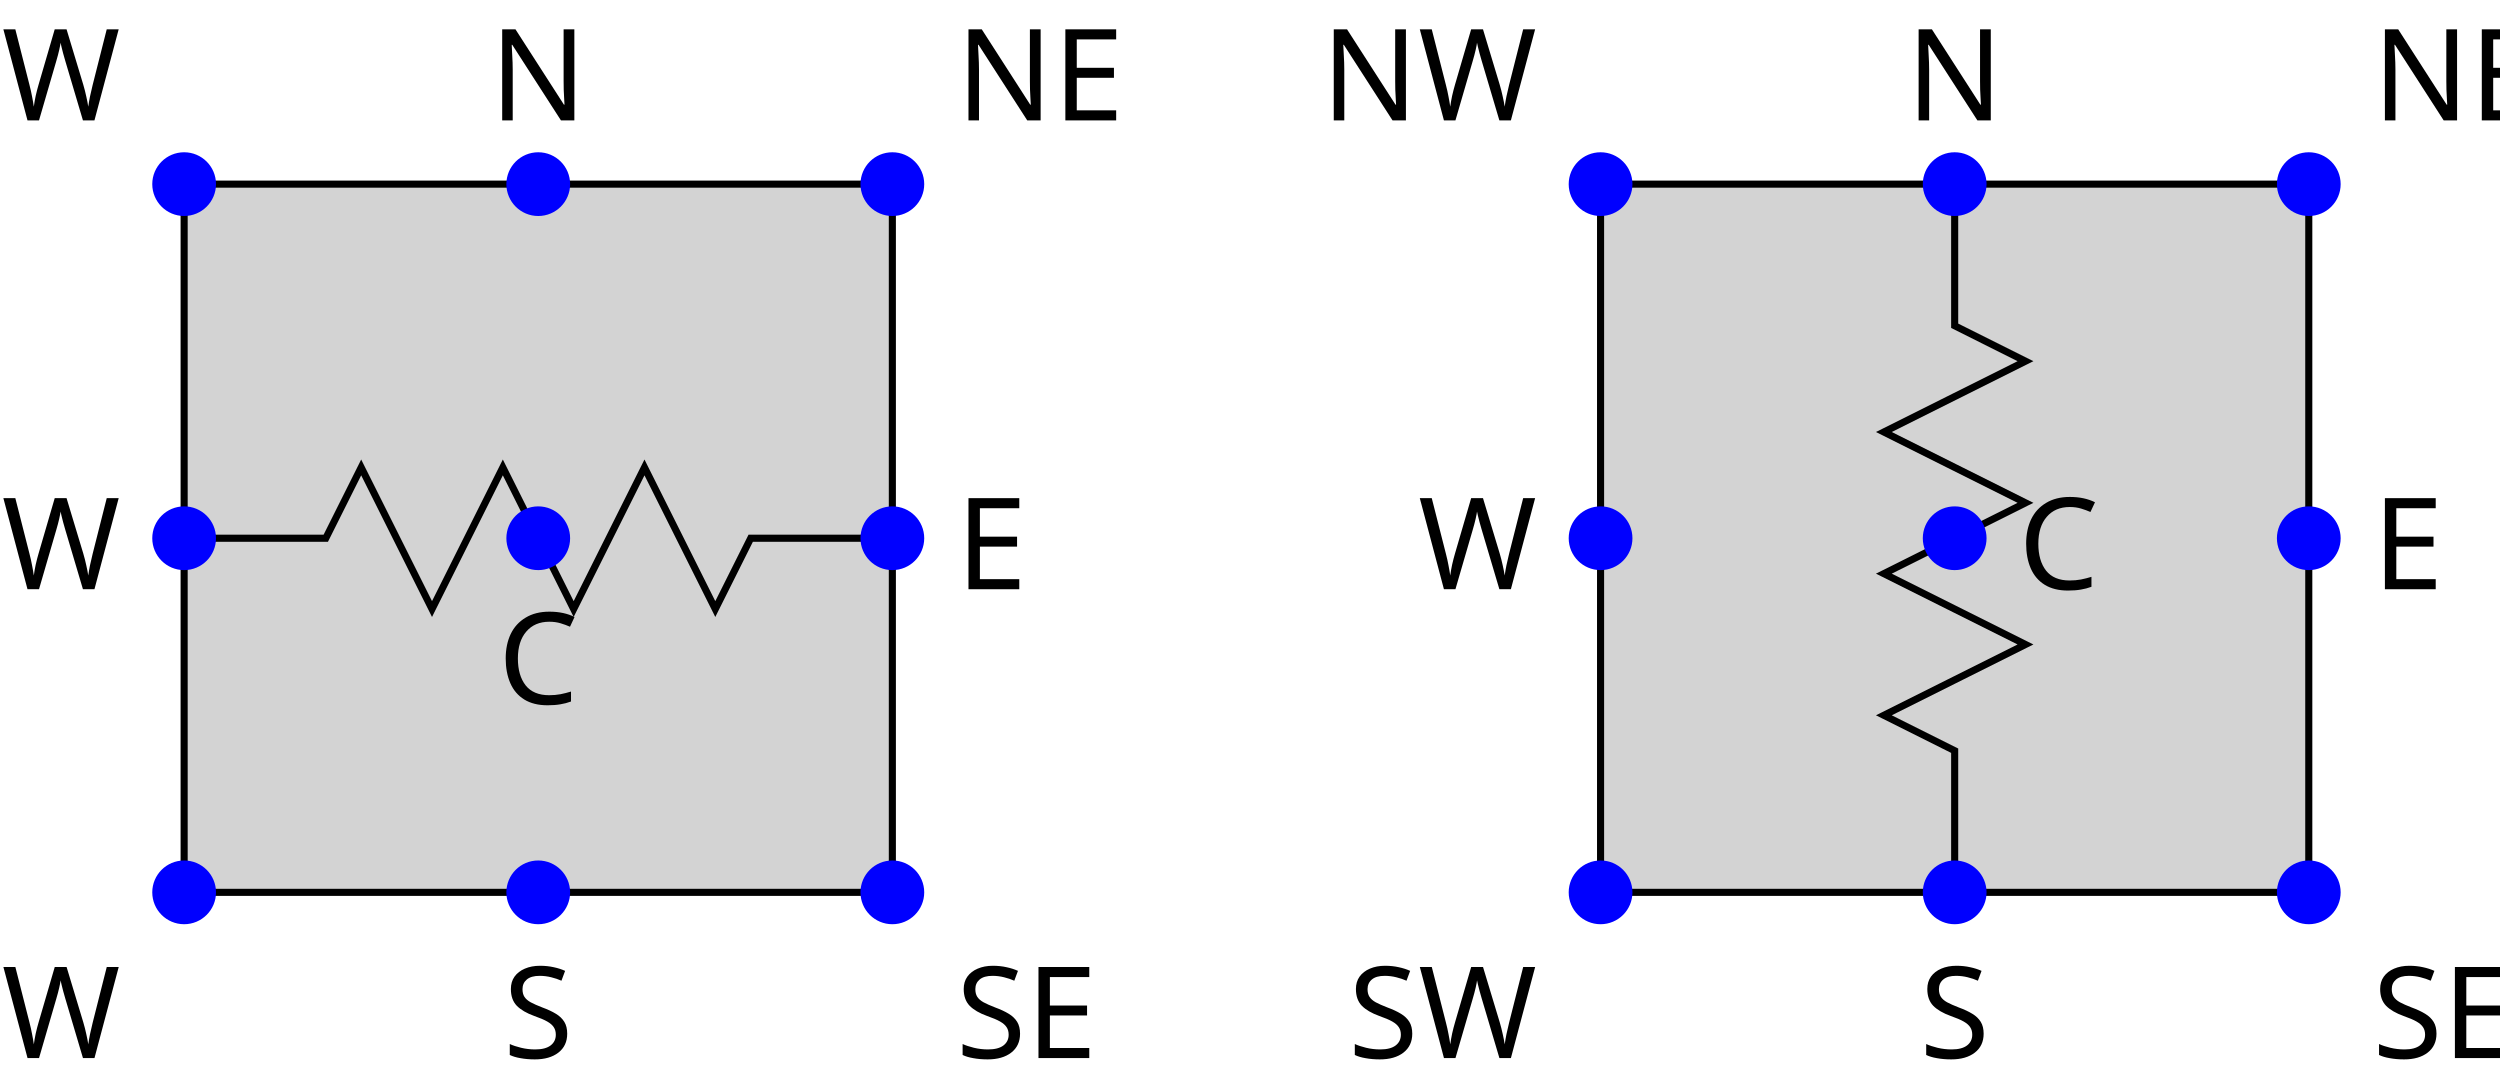
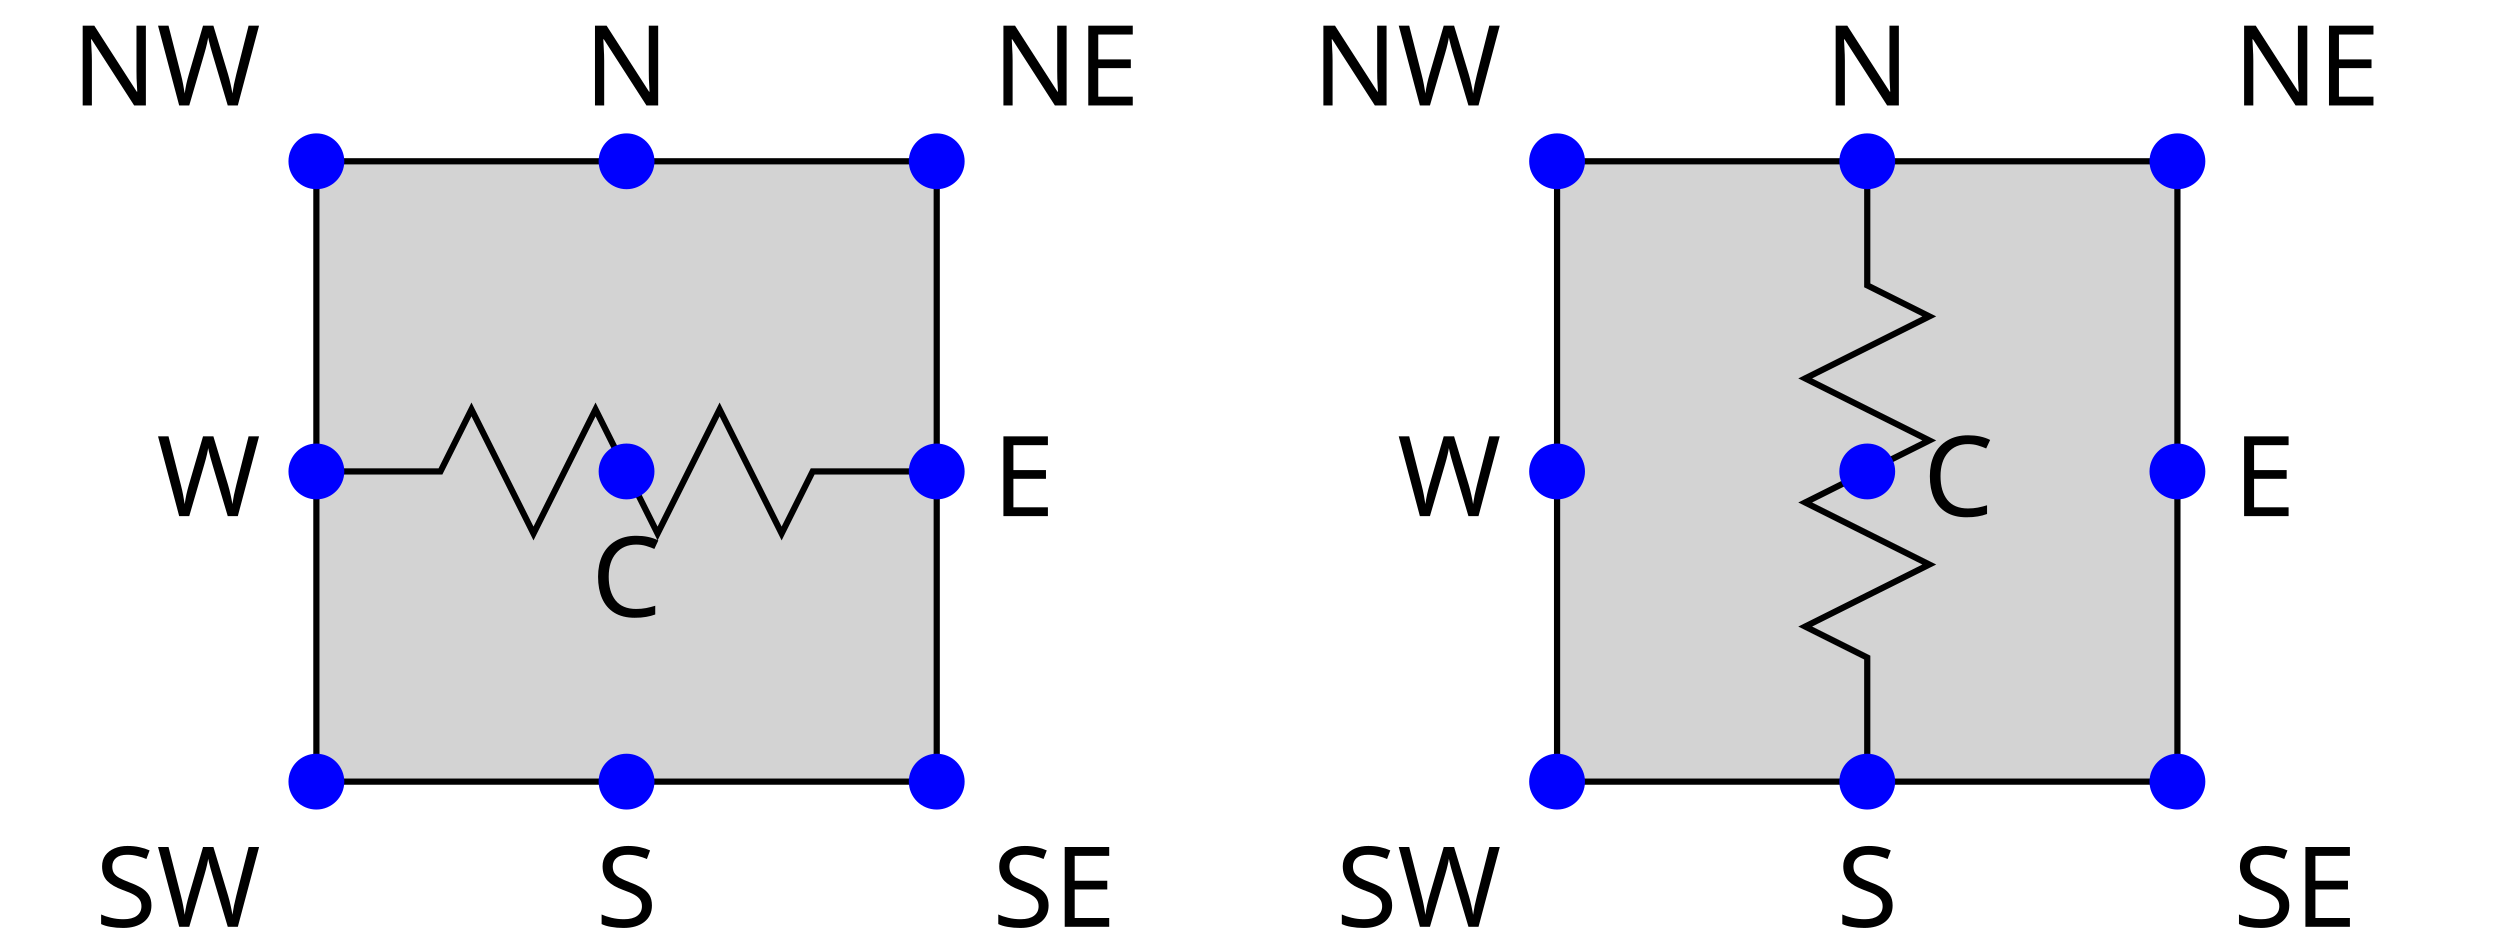
- <svg xmlns="http://www.w3.org/2000/svg" baseProfile="full" height="100%" version="1.1" viewBox="-76.0,-76.0,353.0,153.0" width="100%">
+ <svg xmlns="http://www.w3.org/2000/svg" baseProfile="full" height="100%" version="1.1" viewBox="-101.0,-76.0,403.0,153.0" width="100%">
  <defs />
  <g id="symbol" transform="translate(0,0)">
    <rect fill="none" height="100" stroke="none" width="100" x="-50.0" y="-50.0" />
    <rect fill="lightgray" height="100" stroke="black" stroke-width="1" width="100" x="-50.0" y="-50.0" />
  </g>
  <g id="text" />
  <g id="symbol" transform="translate(0,0)">
    <rect fill="none" height="100" stroke="none" width="100" x="-50.0" y="-50.0" />
    <rect fill="none" height="4" stroke="none" width="92" x="-46.0" y="-2" />
    <polyline fill="none" points="-50.0,0 -30,0 -25,-10 -20,0 -20,0 -15,10 -10,0 -10,0 -5,-10 0,0 0,0 5,10 10,0 10,0 15,-10 20,0 20,0 25,10 30,0 50.0,0" stroke="black" stroke-linecap="round" stroke-width="1" />
  </g>
  <g id="text" />
  <g id="symbol" transform="translate(0,0)">
-     <rect fill="none" height="50" stroke="none" width="50" x="-25.0" y="-25.0" />
+     <rect fill="none" height="50" stroke="none" width="100" x="-50.0" y="-25.0" />
    <circle cx="0" cy="0" fill="blue" r="4" stroke="blue" stroke-width="1" />
  </g>
  <g id="text">
    <text fill="black" font-family="sans-serif" font-size="18" text-anchor="middle" x="0" y="23.4">C</text>
  </g>
  <g id="symbol" transform="translate(0,-50.0)">
-     <rect fill="none" height="50" stroke="none" width="50" x="-25.0" y="-25.0" />
+     <rect fill="none" height="50" stroke="none" width="100" x="-50.0" y="-25.0" />
    <circle cx="0" cy="0" fill="blue" r="4" stroke="blue" stroke-width="1" />
  </g>
  <g id="text">
    <text fill="black" font-family="sans-serif" font-size="18" text-anchor="middle" x="0" y="-59.0">N</text>
  </g>
  <g id="symbol" transform="translate(50.0,-50.0)">
-     <rect fill="none" height="50" stroke="none" width="50" x="-25.0" y="-25.0" />
+     <rect fill="none" height="50" stroke="none" width="100" x="-50.0" y="-25.0" />
    <circle cx="0" cy="0" fill="blue" r="4" stroke="blue" stroke-width="1" />
  </g>
  <g id="text">
    <text fill="black" font-family="sans-serif" font-size="18" text-anchor="start" x="59.0" y="-59.0">NE</text>
  </g>
  <g id="symbol" transform="translate(50.0,0)">
-     <rect fill="none" height="50" stroke="none" width="50" x="-25.0" y="-25.0" />
+     <rect fill="none" height="50" stroke="none" width="100" x="-50.0" y="-25.0" />
    <circle cx="0" cy="0" fill="blue" r="4" stroke="blue" stroke-width="1" />
  </g>
  <g id="text">
    <text fill="black" font-family="sans-serif" font-size="18" text-anchor="start" x="59.0" y="7.2">E</text>
  </g>
  <g id="symbol" transform="translate(50.0,50.0)">
-     <rect fill="none" height="50" stroke="none" width="50" x="-25.0" y="-25.0" />
+     <rect fill="none" height="50" stroke="none" width="100" x="-50.0" y="-25.0" />
    <circle cx="0" cy="0" fill="blue" r="4" stroke="blue" stroke-width="1" />
  </g>
  <g id="text">
    <text fill="black" font-family="sans-serif" font-size="18" text-anchor="start" x="59.0" y="73.4">SE</text>
  </g>
  <g id="symbol" transform="translate(0,50.0)">
-     <rect fill="none" height="50" stroke="none" width="50" x="-25.0" y="-25.0" />
+     <rect fill="none" height="50" stroke="none" width="100" x="-50.0" y="-25.0" />
    <circle cx="0" cy="0" fill="blue" r="4" stroke="blue" stroke-width="1" />
  </g>
  <g id="text">
    <text fill="black" font-family="sans-serif" font-size="18" text-anchor="middle" x="0" y="73.4">S</text>
  </g>
  <g id="symbol" transform="translate(-50.0,50.0)">
-     <rect fill="none" height="50" stroke="none" width="50" x="-25.0" y="-25.0" />
+     <rect fill="none" height="50" stroke="none" width="100" x="-50.0" y="-25.0" />
    <circle cx="0" cy="0" fill="blue" r="4" stroke="blue" stroke-width="1" />
  </g>
  <g id="text">
    <text fill="black" font-family="sans-serif" font-size="18" text-anchor="end" x="-59.0" y="73.4">SW</text>
  </g>
  <g id="symbol" transform="translate(-50.0,0)">
-     <rect fill="none" height="50" stroke="none" width="50" x="-25.0" y="-25.0" />
+     <rect fill="none" height="50" stroke="none" width="100" x="-50.0" y="-25.0" />
    <circle cx="0" cy="0" fill="blue" r="4" stroke="blue" stroke-width="1" />
  </g>
  <g id="text">
    <text fill="black" font-family="sans-serif" font-size="18" text-anchor="end" x="-59.0" y="7.2">W</text>
  </g>
  <g id="symbol" transform="translate(-50.0,-50.0)">
-     <rect fill="none" height="50" stroke="none" width="50" x="-25.0" y="-25.0" />
+     <rect fill="none" height="50" stroke="none" width="100" x="-50.0" y="-25.0" />
    <circle cx="0" cy="0" fill="blue" r="4" stroke="blue" stroke-width="1" />
  </g>
  <g id="text">
    <text fill="black" font-family="sans-serif" font-size="18" text-anchor="end" x="-59.0" y="-59.0">NW</text>
  </g>
  <g id="symbol" transform="translate(200,0)">
    <rect fill="none" height="100" stroke="none" width="100" x="-50.0" y="-50.0" />
    <rect fill="lightgray" height="100" stroke="black" stroke-width="1" width="100" x="-50.0" y="-50.0" />
  </g>
  <g id="text" />
  <g id="symbol" transform="translate(200,0) rotate(-90)">
    <rect fill="none" height="100" stroke="none" width="100" x="-50.0" y="-50.0" />
    <rect fill="none" height="4" stroke="none" width="92" x="-46.0" y="-2" />
    <polyline fill="none" points="-50.0,0 -30,0 -25,-10 -20,0 -20,0 -15,10 -10,0 -10,0 -5,-10 0,0 0,0 5,10 10,0 10,0 15,-10 20,0 20,0 25,10 30,0 50.0,0" stroke="black" stroke-linecap="round" stroke-width="1" />
  </g>
  <g id="text" />
  <g id="symbol" transform="translate(200,0)">
-     <rect fill="none" height="50" stroke="none" width="50" x="-25.0" y="-25.0" />
+     <rect fill="none" height="50" stroke="none" width="100" x="-50.0" y="-25.0" />
    <circle cx="0" cy="0" fill="blue" r="4" stroke="blue" stroke-width="1" />
  </g>
  <g id="text">
    <text fill="black" font-family="sans-serif" font-size="18" text-anchor="start" x="209" y="7.2">C</text>
  </g>
  <g id="symbol" transform="translate(200,-50.0)">
-     <rect fill="none" height="50" stroke="none" width="50" x="-25.0" y="-25.0" />
+     <rect fill="none" height="50" stroke="none" width="100" x="-50.0" y="-25.0" />
    <circle cx="0" cy="0" fill="blue" r="4" stroke="blue" stroke-width="1" />
  </g>
  <g id="text">
    <text fill="black" font-family="sans-serif" font-size="18" text-anchor="middle" x="200" y="-59.0">N</text>
  </g>
  <g id="symbol" transform="translate(250.0,-50.0)">
-     <rect fill="none" height="50" stroke="none" width="50" x="-25.0" y="-25.0" />
+     <rect fill="none" height="50" stroke="none" width="100" x="-50.0" y="-25.0" />
    <circle cx="0" cy="0" fill="blue" r="4" stroke="blue" stroke-width="1" />
  </g>
  <g id="text">
    <text fill="black" font-family="sans-serif" font-size="18" text-anchor="start" x="259.0" y="-59.0">NE</text>
  </g>
  <g id="symbol" transform="translate(250.0,0)">
-     <rect fill="none" height="50" stroke="none" width="50" x="-25.0" y="-25.0" />
+     <rect fill="none" height="50" stroke="none" width="100" x="-50.0" y="-25.0" />
    <circle cx="0" cy="0" fill="blue" r="4" stroke="blue" stroke-width="1" />
  </g>
  <g id="text">
    <text fill="black" font-family="sans-serif" font-size="18" text-anchor="start" x="259.0" y="7.2">E</text>
  </g>
  <g id="symbol" transform="translate(250.0,50.0)">
-     <rect fill="none" height="50" stroke="none" width="50" x="-25.0" y="-25.0" />
+     <rect fill="none" height="50" stroke="none" width="100" x="-50.0" y="-25.0" />
    <circle cx="0" cy="0" fill="blue" r="4" stroke="blue" stroke-width="1" />
  </g>
  <g id="text">
    <text fill="black" font-family="sans-serif" font-size="18" text-anchor="start" x="259.0" y="73.4">SE</text>
  </g>
  <g id="symbol" transform="translate(200,50.0)">
-     <rect fill="none" height="50" stroke="none" width="50" x="-25.0" y="-25.0" />
+     <rect fill="none" height="50" stroke="none" width="100" x="-50.0" y="-25.0" />
    <circle cx="0" cy="0" fill="blue" r="4" stroke="blue" stroke-width="1" />
  </g>
  <g id="text">
    <text fill="black" font-family="sans-serif" font-size="18" text-anchor="middle" x="200" y="73.4">S</text>
  </g>
  <g id="symbol" transform="translate(150.0,50.0)">
-     <rect fill="none" height="50" stroke="none" width="50" x="-25.0" y="-25.0" />
+     <rect fill="none" height="50" stroke="none" width="100" x="-50.0" y="-25.0" />
    <circle cx="0" cy="0" fill="blue" r="4" stroke="blue" stroke-width="1" />
  </g>
  <g id="text">
    <text fill="black" font-family="sans-serif" font-size="18" text-anchor="end" x="141.0" y="73.4">SW</text>
  </g>
  <g id="symbol" transform="translate(150.0,0)">
-     <rect fill="none" height="50" stroke="none" width="50" x="-25.0" y="-25.0" />
+     <rect fill="none" height="50" stroke="none" width="100" x="-50.0" y="-25.0" />
    <circle cx="0" cy="0" fill="blue" r="4" stroke="blue" stroke-width="1" />
  </g>
  <g id="text">
    <text fill="black" font-family="sans-serif" font-size="18" text-anchor="end" x="141.0" y="7.2">W</text>
  </g>
  <g id="symbol" transform="translate(150.0,-50.0)">
-     <rect fill="none" height="50" stroke="none" width="50" x="-25.0" y="-25.0" />
+     <rect fill="none" height="50" stroke="none" width="100" x="-50.0" y="-25.0" />
    <circle cx="0" cy="0" fill="blue" r="4" stroke="blue" stroke-width="1" />
  </g>
  <g id="text">
    <text fill="black" font-family="sans-serif" font-size="18" text-anchor="end" x="141.0" y="-59.0">NW</text>
  </g>
</svg>
